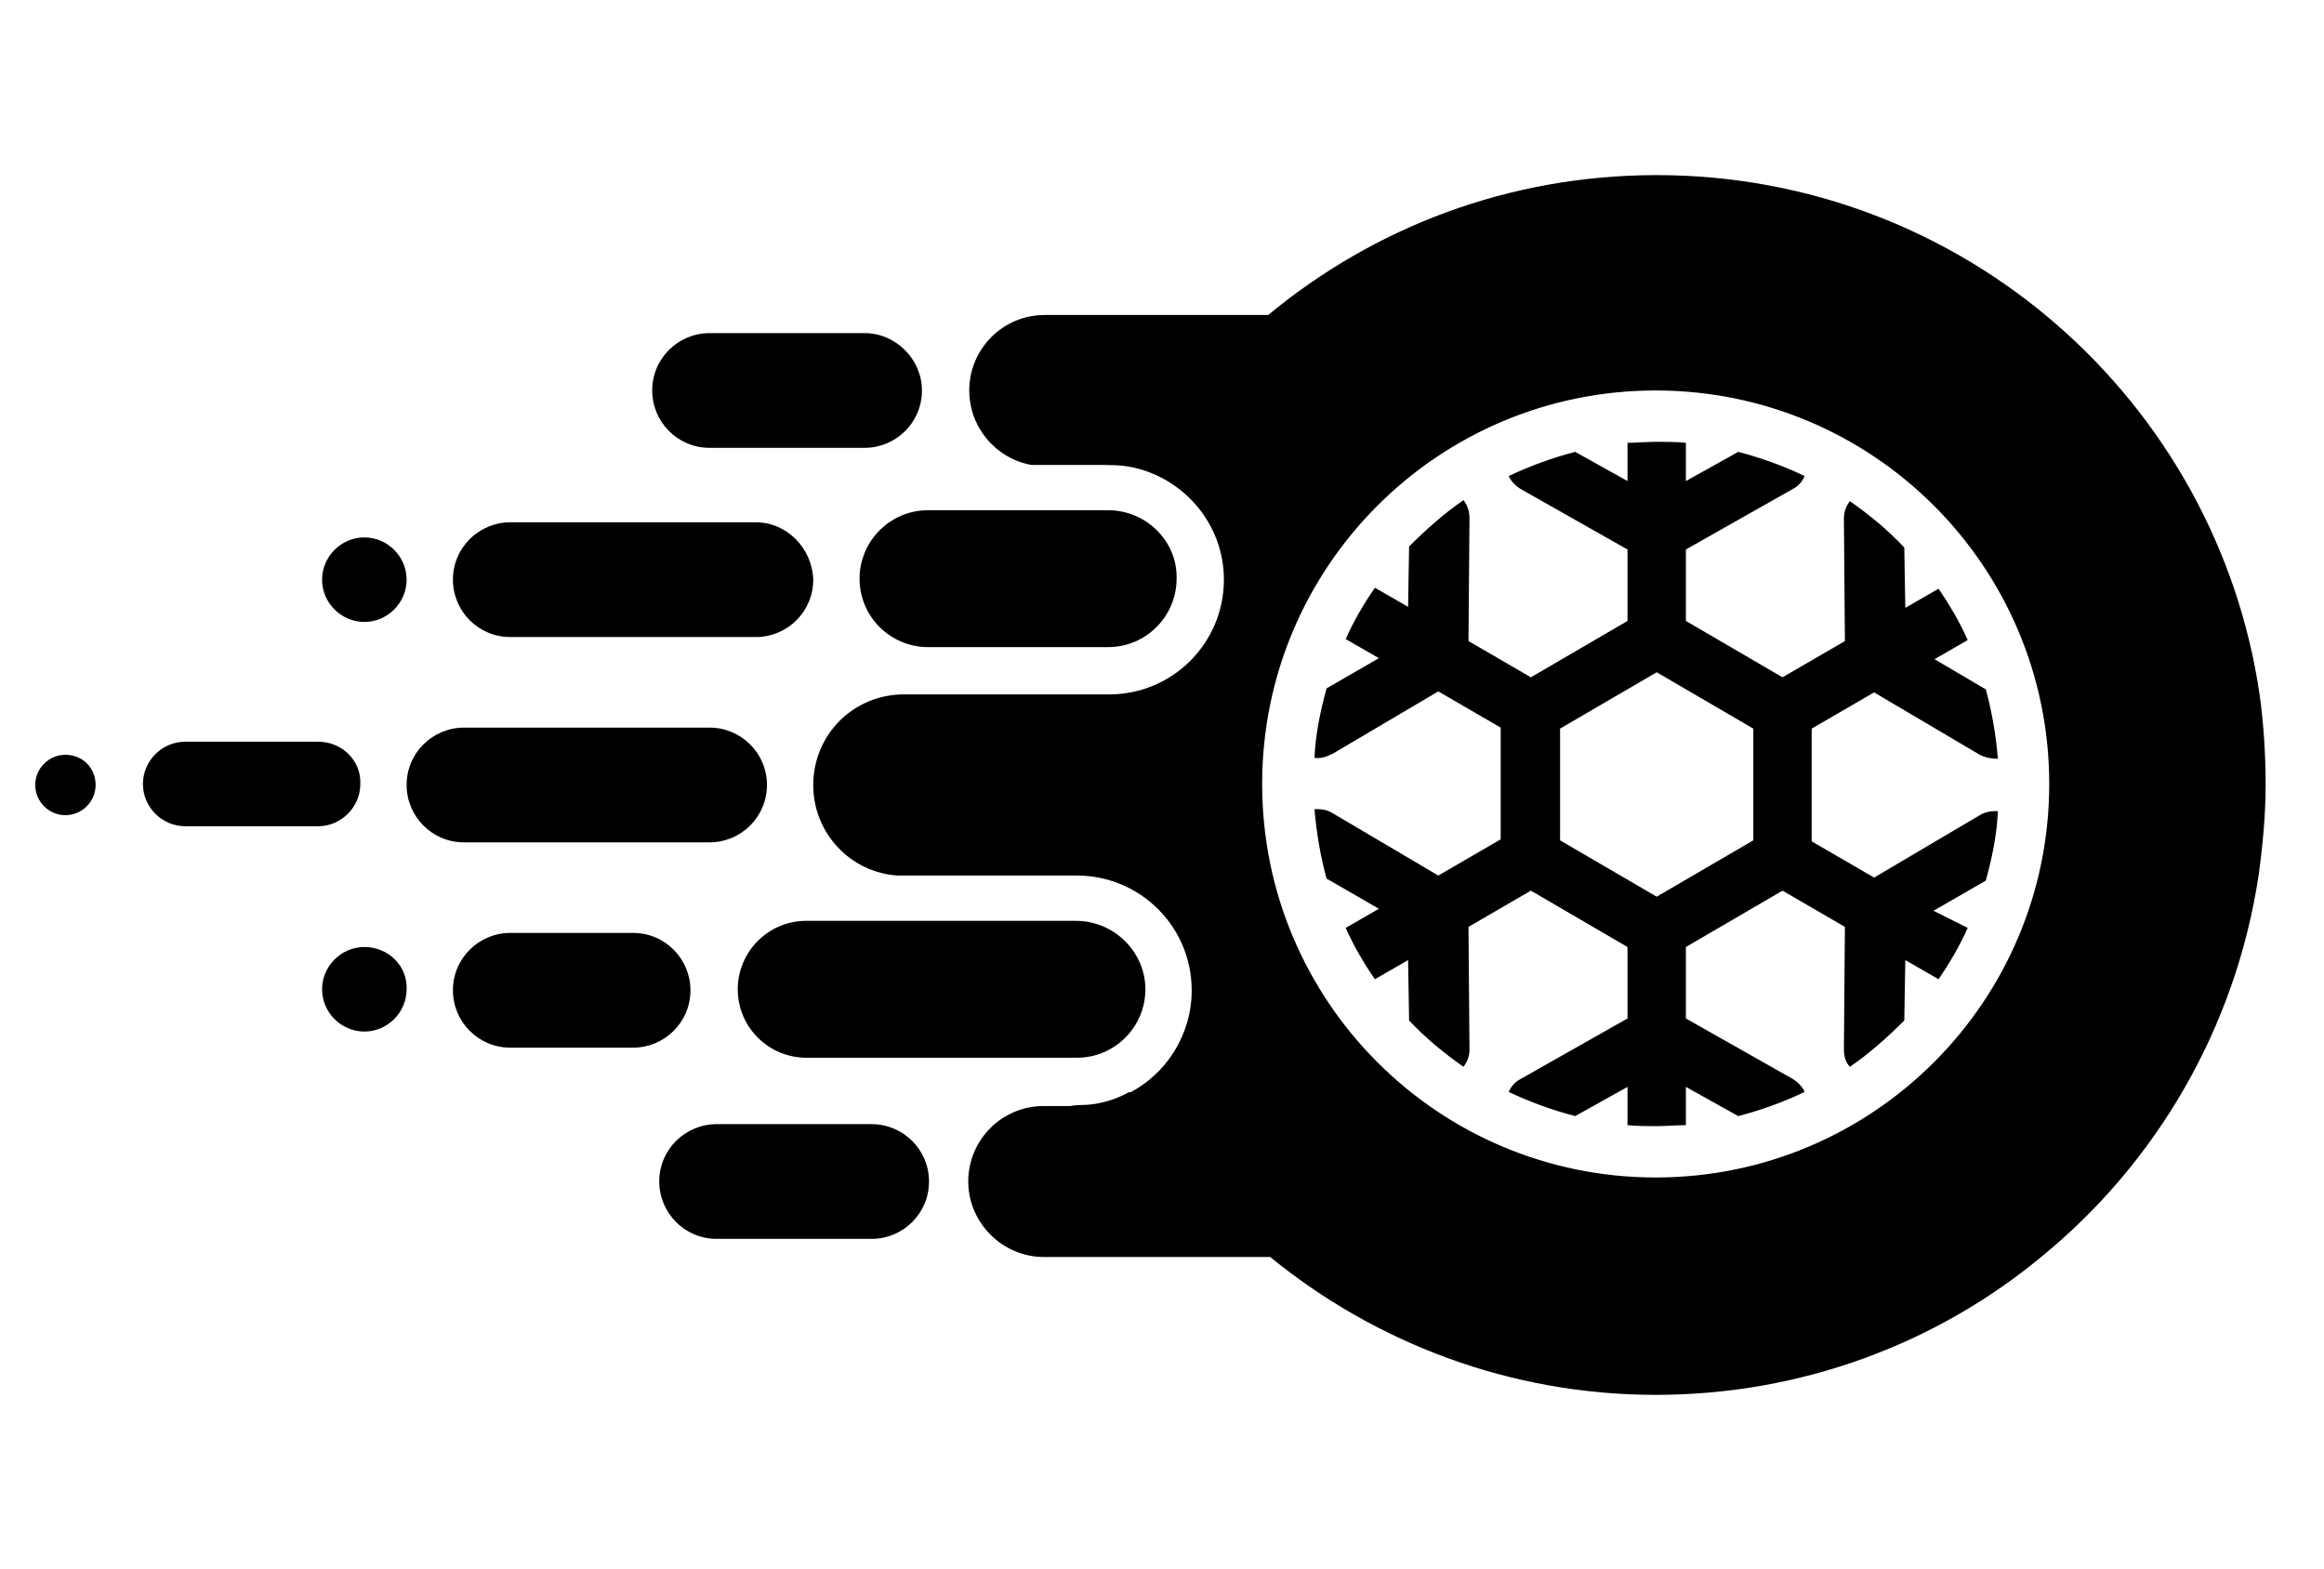
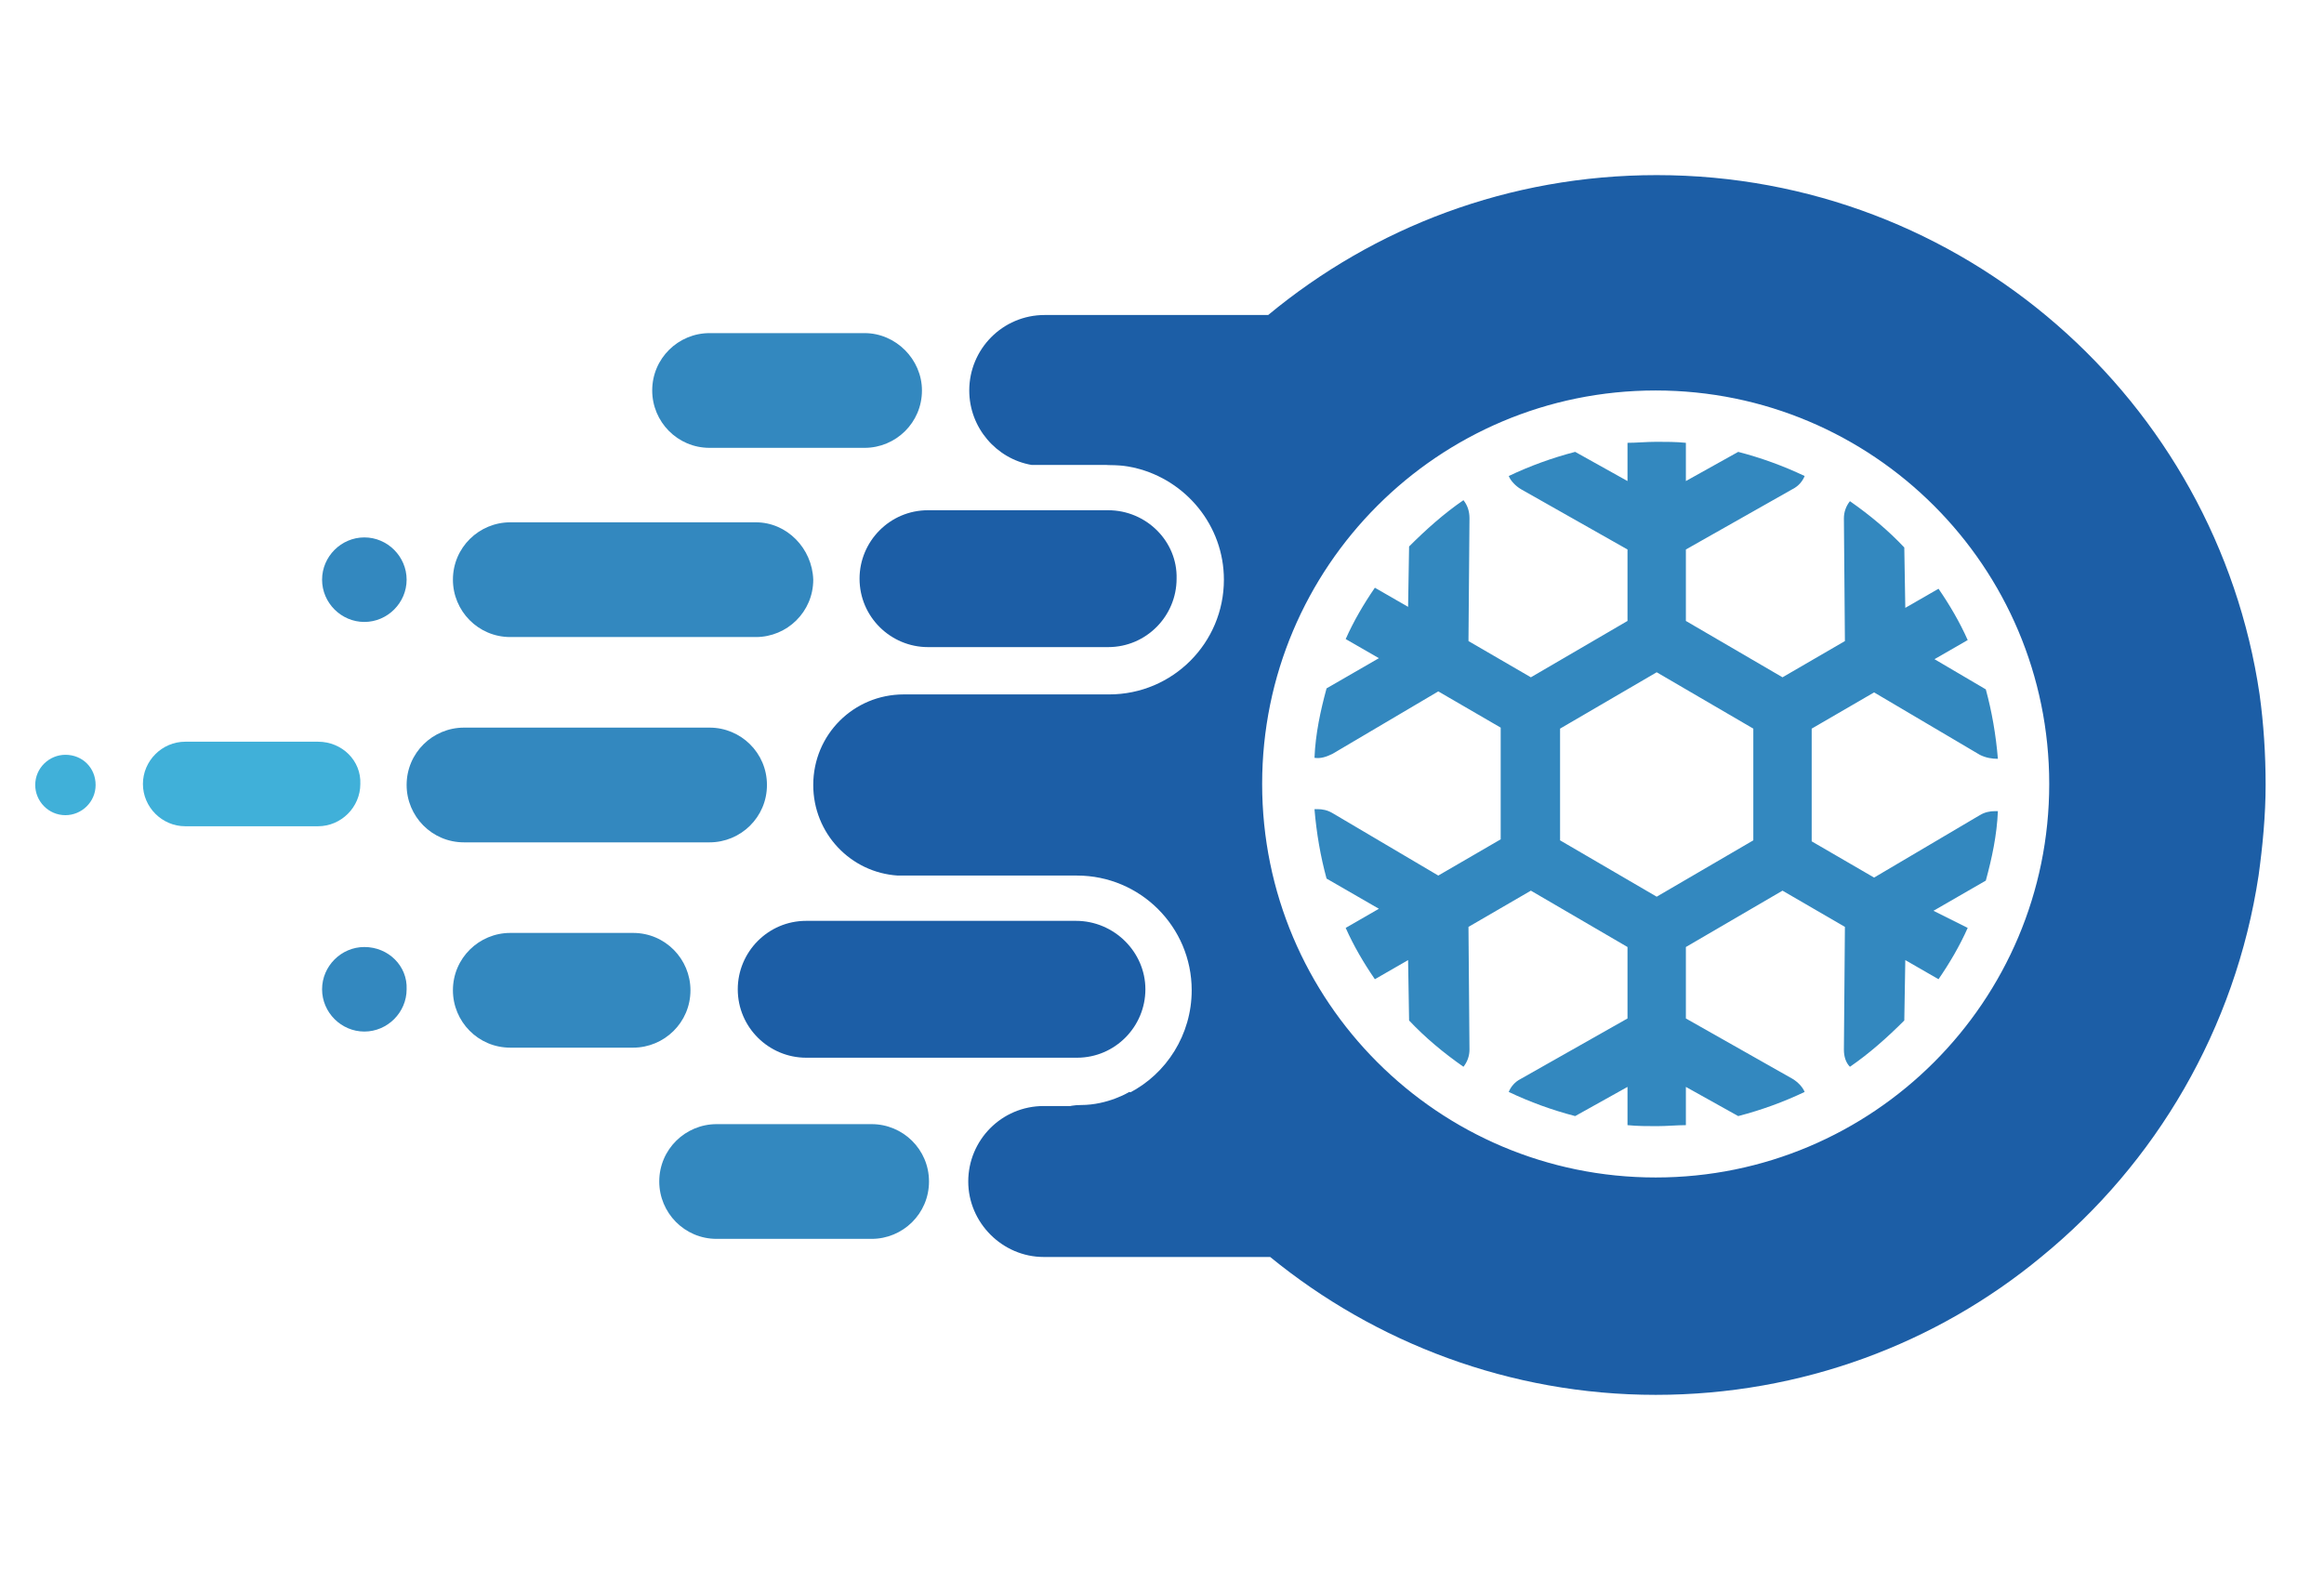
<svg xmlns="http://www.w3.org/2000/svg" version="1.1" id="Warstwa_1" x="0px" y="0px" viewBox="10 0 230.9 155.9" style="enable-background:new 0 0 230.9 155.9;" xml:space="preserve">
+   <style type="text/css">
+ 	.st0{fill:#1C5EA6;}
+ 	.st1{fill:#3388BF;}
+ 	.st2{fill:#40B0D9;}
+ </style>
  <g>
    <g>
      <path class="st0" d="M116.9,91.5H90.1c-3.8,0-6.8,3.1-6.8,6.8v0c0,3.8,3.1,6.8,6.8,6.8h26.9c3.8,0,6.8-3.1,6.8-6.8v0    C123.8,94.6,120.7,91.5,116.9,91.5z" />
      <path class="st0" d="M122.2,108.5c0,0-2.1,1.3-4.8,1.3c-2.7,0-2.9,1.7-2.9,1.7s3.2,0.6,4.8,0.5c1.5-0.1,3.5-0.2,3.7-0.6    c0.2-0.3,0.6-1,0.6-1s0.1-0.8,0.1-0.9s-0.7-0.7-0.7-0.7L122.2,108.5z" />
      <path class="st0" d="M120.1,50.7h-17.9c-3.8,0-6.8,3.1-6.8,6.8v0c0,3.8,3.1,6.8,6.8,6.8h17.9c3.8,0,6.8-3.1,6.8-6.8v0    C127,53.8,123.9,50.7,120.1,50.7z" />
      <path class="st1" d="M85.1,51.9H60.7c-3.1,0-5.7,2.5-5.7,5.7v0c0,3.1,2.5,5.7,5.7,5.7h24.4c3.1,0,5.7-2.5,5.7-5.7v0    C90.7,54.5,88.2,51.9,85.1,51.9z" />
      <path class="st1" d="M80.5,72.3H56.1c-3.1,0-5.7,2.5-5.7,5.7v0c0,3.1,2.5,5.7,5.7,5.7h24.4c3.1,0,5.7-2.5,5.7-5.7v0    C86.2,74.8,83.6,72.3,80.5,72.3z" />
      <path class="st2" d="M41.6,73.7H28.4c-2.3,0-4.2,1.9-4.2,4.2v0c0,2.3,1.9,4.2,4.2,4.2h13.2c2.3,0,4.2-1.9,4.2-4.2v0    C45.9,75.6,44,73.7,41.6,73.7z" />
      <path class="st1" d="M72.9,92.7H60.7c-3.1,0-5.7,2.5-5.7,5.7v0c0,3.1,2.5,5.7,5.7,5.7h12.2c3.1,0,5.7-2.5,5.7-5.7v0    C78.6,95.3,76.1,92.7,72.9,92.7z" />
      <path class="st1" d="M95.9,33.1H80.5c-3.1,0-5.7,2.5-5.7,5.7v0c0,3.1,2.5,5.7,5.7,5.7h15.4c3.1,0,5.7-2.5,5.7-5.7v0    C101.6,35.7,99,33.1,95.9,33.1z" />
      <path class="st1" d="M96.6,111.7H81.2c-3.1,0-5.7,2.5-5.7,5.7v0c0,3.1,2.5,5.7,5.7,5.7h15.4c3.1,0,5.7-2.5,5.7-5.7v0    C102.3,114.2,99.7,111.7,96.6,111.7z" />
      <path class="st0" d="M122.8,46.5c0,0-1.1-0.3-2.6-0.3c-1.4,0,0-1.1,0-1.1h3.4l0.5,0.3L122.8,46.5z" />
      <path class="st1" d="M46.2,94.1L46.2,94.1c-2.3,0-4.2,1.9-4.2,4.2v0c0,2.3,1.9,4.2,4.2,4.2h0c2.3,0,4.2-1.9,4.2-4.2v0    C50.5,96,48.6,94.1,46.2,94.1z" />
      <path class="st2" d="M16.5,75L16.5,75c-1.6,0-3,1.3-3,3v0c0,1.6,1.3,3,3,3h0c1.6,0,3-1.3,3-3v0C19.5,76.3,18.2,75,16.5,75z" />
      <path class="st1" d="M46.2,53.4L46.2,53.4c-2.3,0-4.2,1.9-4.2,4.2v0c0,2.3,1.9,4.2,4.2,4.2h0c2.3,0,4.2-1.9,4.2-4.2v0    C50.4,55.3,48.5,53.4,46.2,53.4z" />
      <path class="st0" d="M234.5,69c-4.3-29.2-29.5-51.6-59.9-51.6c-14.7,0-28.1,5.2-38.6,13.9h-22.2c-4.2,0-7.5,3.4-7.5,7.5    c0,3.7,2.7,6.8,6.2,7.4h7.7h2.8c-0.1,0.1-0.1,0.2-0.2,0.3c5,1.2,8.8,5.7,8.8,11.1c0,6.3-5.1,11.4-11.4,11.4h-5.6H99.8    c-5,0-9,4-9,9c0,4.8,3.7,8.7,8.4,9H117c6.3,0,11.4,5.1,11.4,11.4c0,4.4-2.5,8.3-6.2,10.2c0.3,0.4,0.5,0.9,0.8,1.3h-9.3    c-4.2,0-7.5,3.4-7.5,7.5s3.4,7.5,7.5,7.5h22.5c10.4,8.5,23.8,13.7,38.3,13.7c14.5,0,27.9-5.1,38.3-13.7    c11.4-9.3,19.3-22.7,21.6-37.9c0.4-2.9,0.7-6,0.7-9C235.1,74.9,234.9,71.9,234.5,69z M174.5,117c-21.6,0-39.1-17.5-39.1-39.1    s17.5-39.1,39.1-39.1s39.1,17.5,39.1,39.1S196.1,117,174.5,117z" />
      <path class="st1" d="M202.1,90.5l5.2-3c0.6-2.2,1.1-4.5,1.2-6.9c-0.1,0-0.2,0-0.3,0c-0.5,0-1,0.1-1.5,0.4l-10.5,6.2l-6.2-3.6V72.4    l6.2-3.6l10.5,6.2c0.6,0.3,1.2,0.4,1.8,0.4c-0.2-2.4-0.6-4.7-1.2-6.9l-5.1-3l3.3-1.9c-0.8-1.8-1.8-3.5-2.9-5.1l-3.3,1.9l-0.1-6    c-1.6-1.7-3.4-3.2-5.4-4.6c-0.4,0.5-0.6,1.1-0.6,1.7l0.1,12.2l-6.2,3.6l-9.6-5.6v-7.1l10.6-6c0.6-0.3,1-0.8,1.2-1.3    c-2.1-1-4.3-1.8-6.6-2.4l-5.2,2.9v-3.8c-1-0.1-2-0.1-2.9-0.1c-1,0-2,0.1-2.9,0.1v3.8l-5.2-2.9c-2.3,0.6-4.5,1.4-6.6,2.4    c0.2,0.5,0.7,1,1.2,1.3l10.6,6v7.1l-9.6,5.6l-6.2-3.6l0.1-12.2c0-0.7-0.2-1.3-0.6-1.8c-1.9,1.3-3.7,2.9-5.4,4.6l-0.1,6l-3.3-1.9    c-1.1,1.6-2.1,3.3-2.9,5.1l3.3,1.9l-5.2,3c-0.6,2.2-1.1,4.5-1.2,6.9c0.6,0.1,1.2-0.1,1.8-0.4l10.5-6.2l6.2,3.6v11.1l-6.2,3.6    l-10.5-6.2c-0.5-0.3-1-0.4-1.5-0.4c-0.1,0-0.2,0-0.3,0c0.2,2.4,0.6,4.7,1.2,6.9l5.2,3l-3.3,1.9c0.8,1.8,1.8,3.5,2.9,5.1l3.3-1.9    l0.1,6c1.6,1.7,3.4,3.2,5.4,4.6c0.4-0.5,0.6-1.1,0.6-1.7l-0.1-12.2l6.2-3.6l9.6,5.6v7.1l-10.6,6c-0.6,0.3-1,0.8-1.2,1.3    c2.1,1,4.3,1.8,6.6,2.4l5.2-2.9v3.8c1,0.1,2,0.1,2.9,0.1c1,0,2-0.1,2.9-0.1v-3.8l5.2,2.9c2.3-0.6,4.5-1.4,6.6-2.4    c-0.2-0.5-0.7-1-1.2-1.3l-10.6-6v-7.1l9.6-5.6l6.2,3.6l-0.1,12.2c0,0.7,0.2,1.3,0.6,1.7c1.9-1.3,3.7-2.9,5.4-4.6l0.1-6l3.3,1.9    c1.1-1.6,2.1-3.3,2.9-5.1L202.1,90.5z M184.2,83.5l-9.6,5.6l-9.6-5.6V72.4l9.6-5.6l9.6,5.6V83.5z" />
    </g>
  </g>
</svg>
